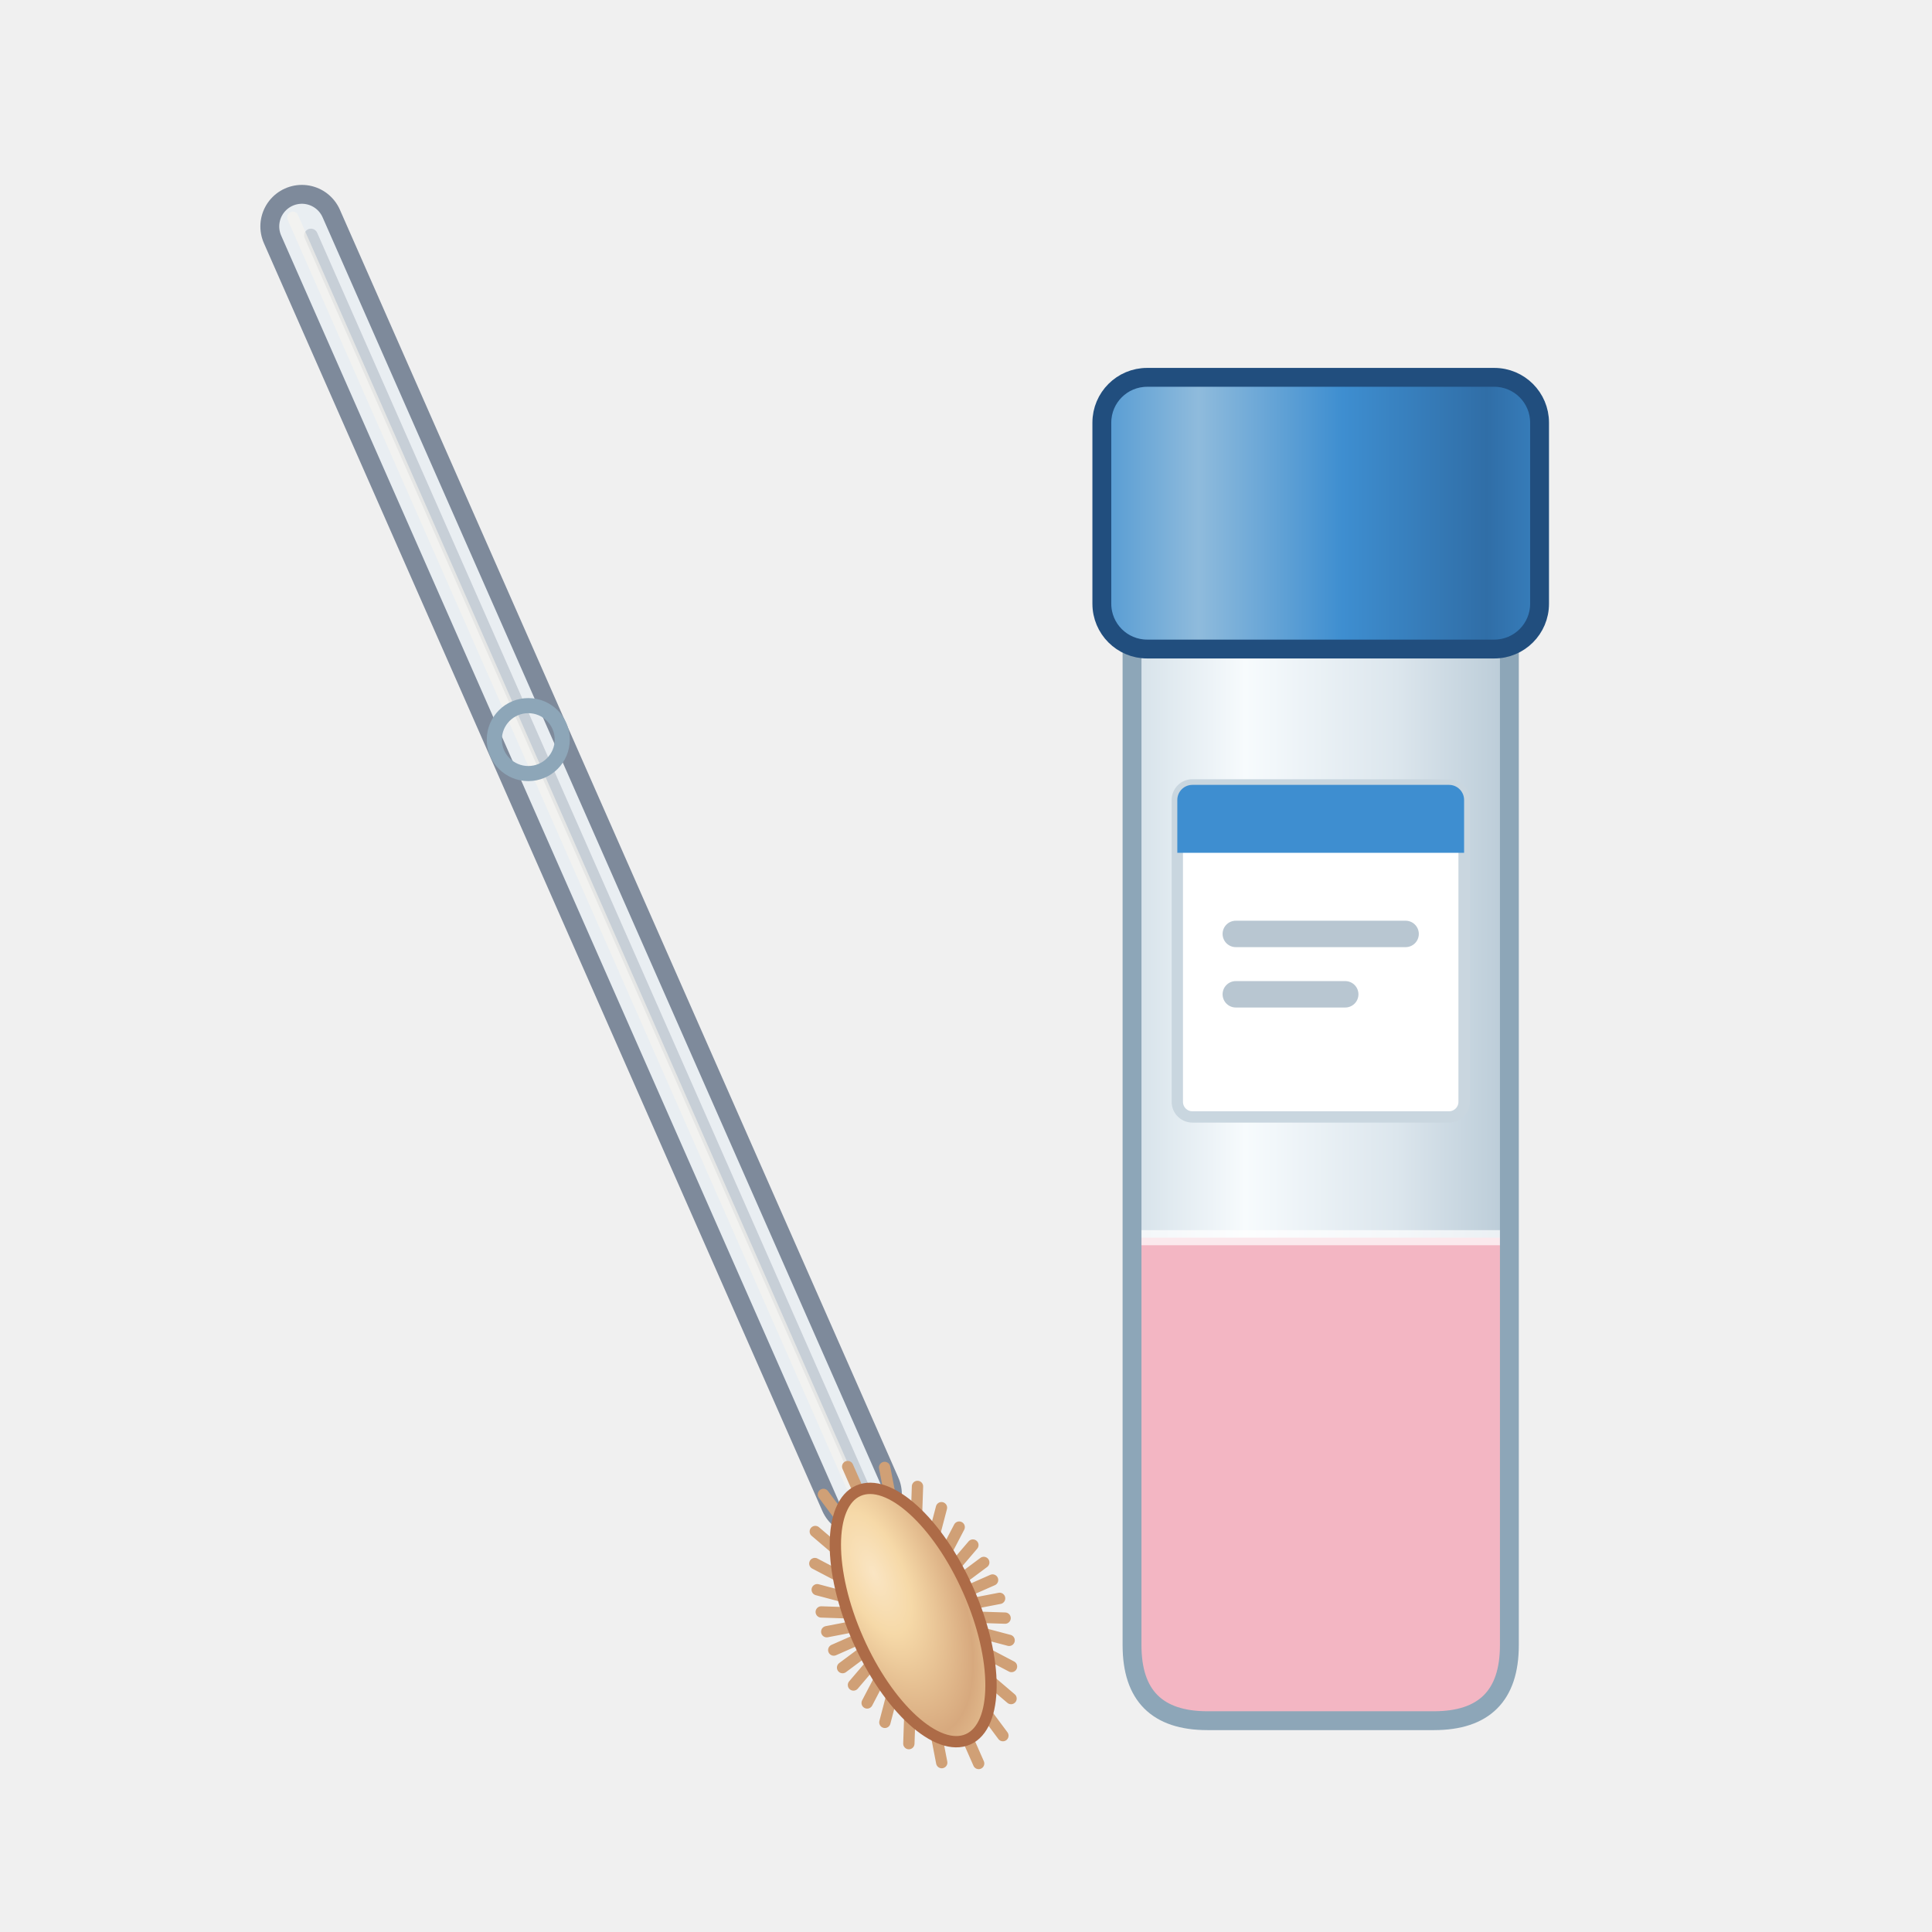
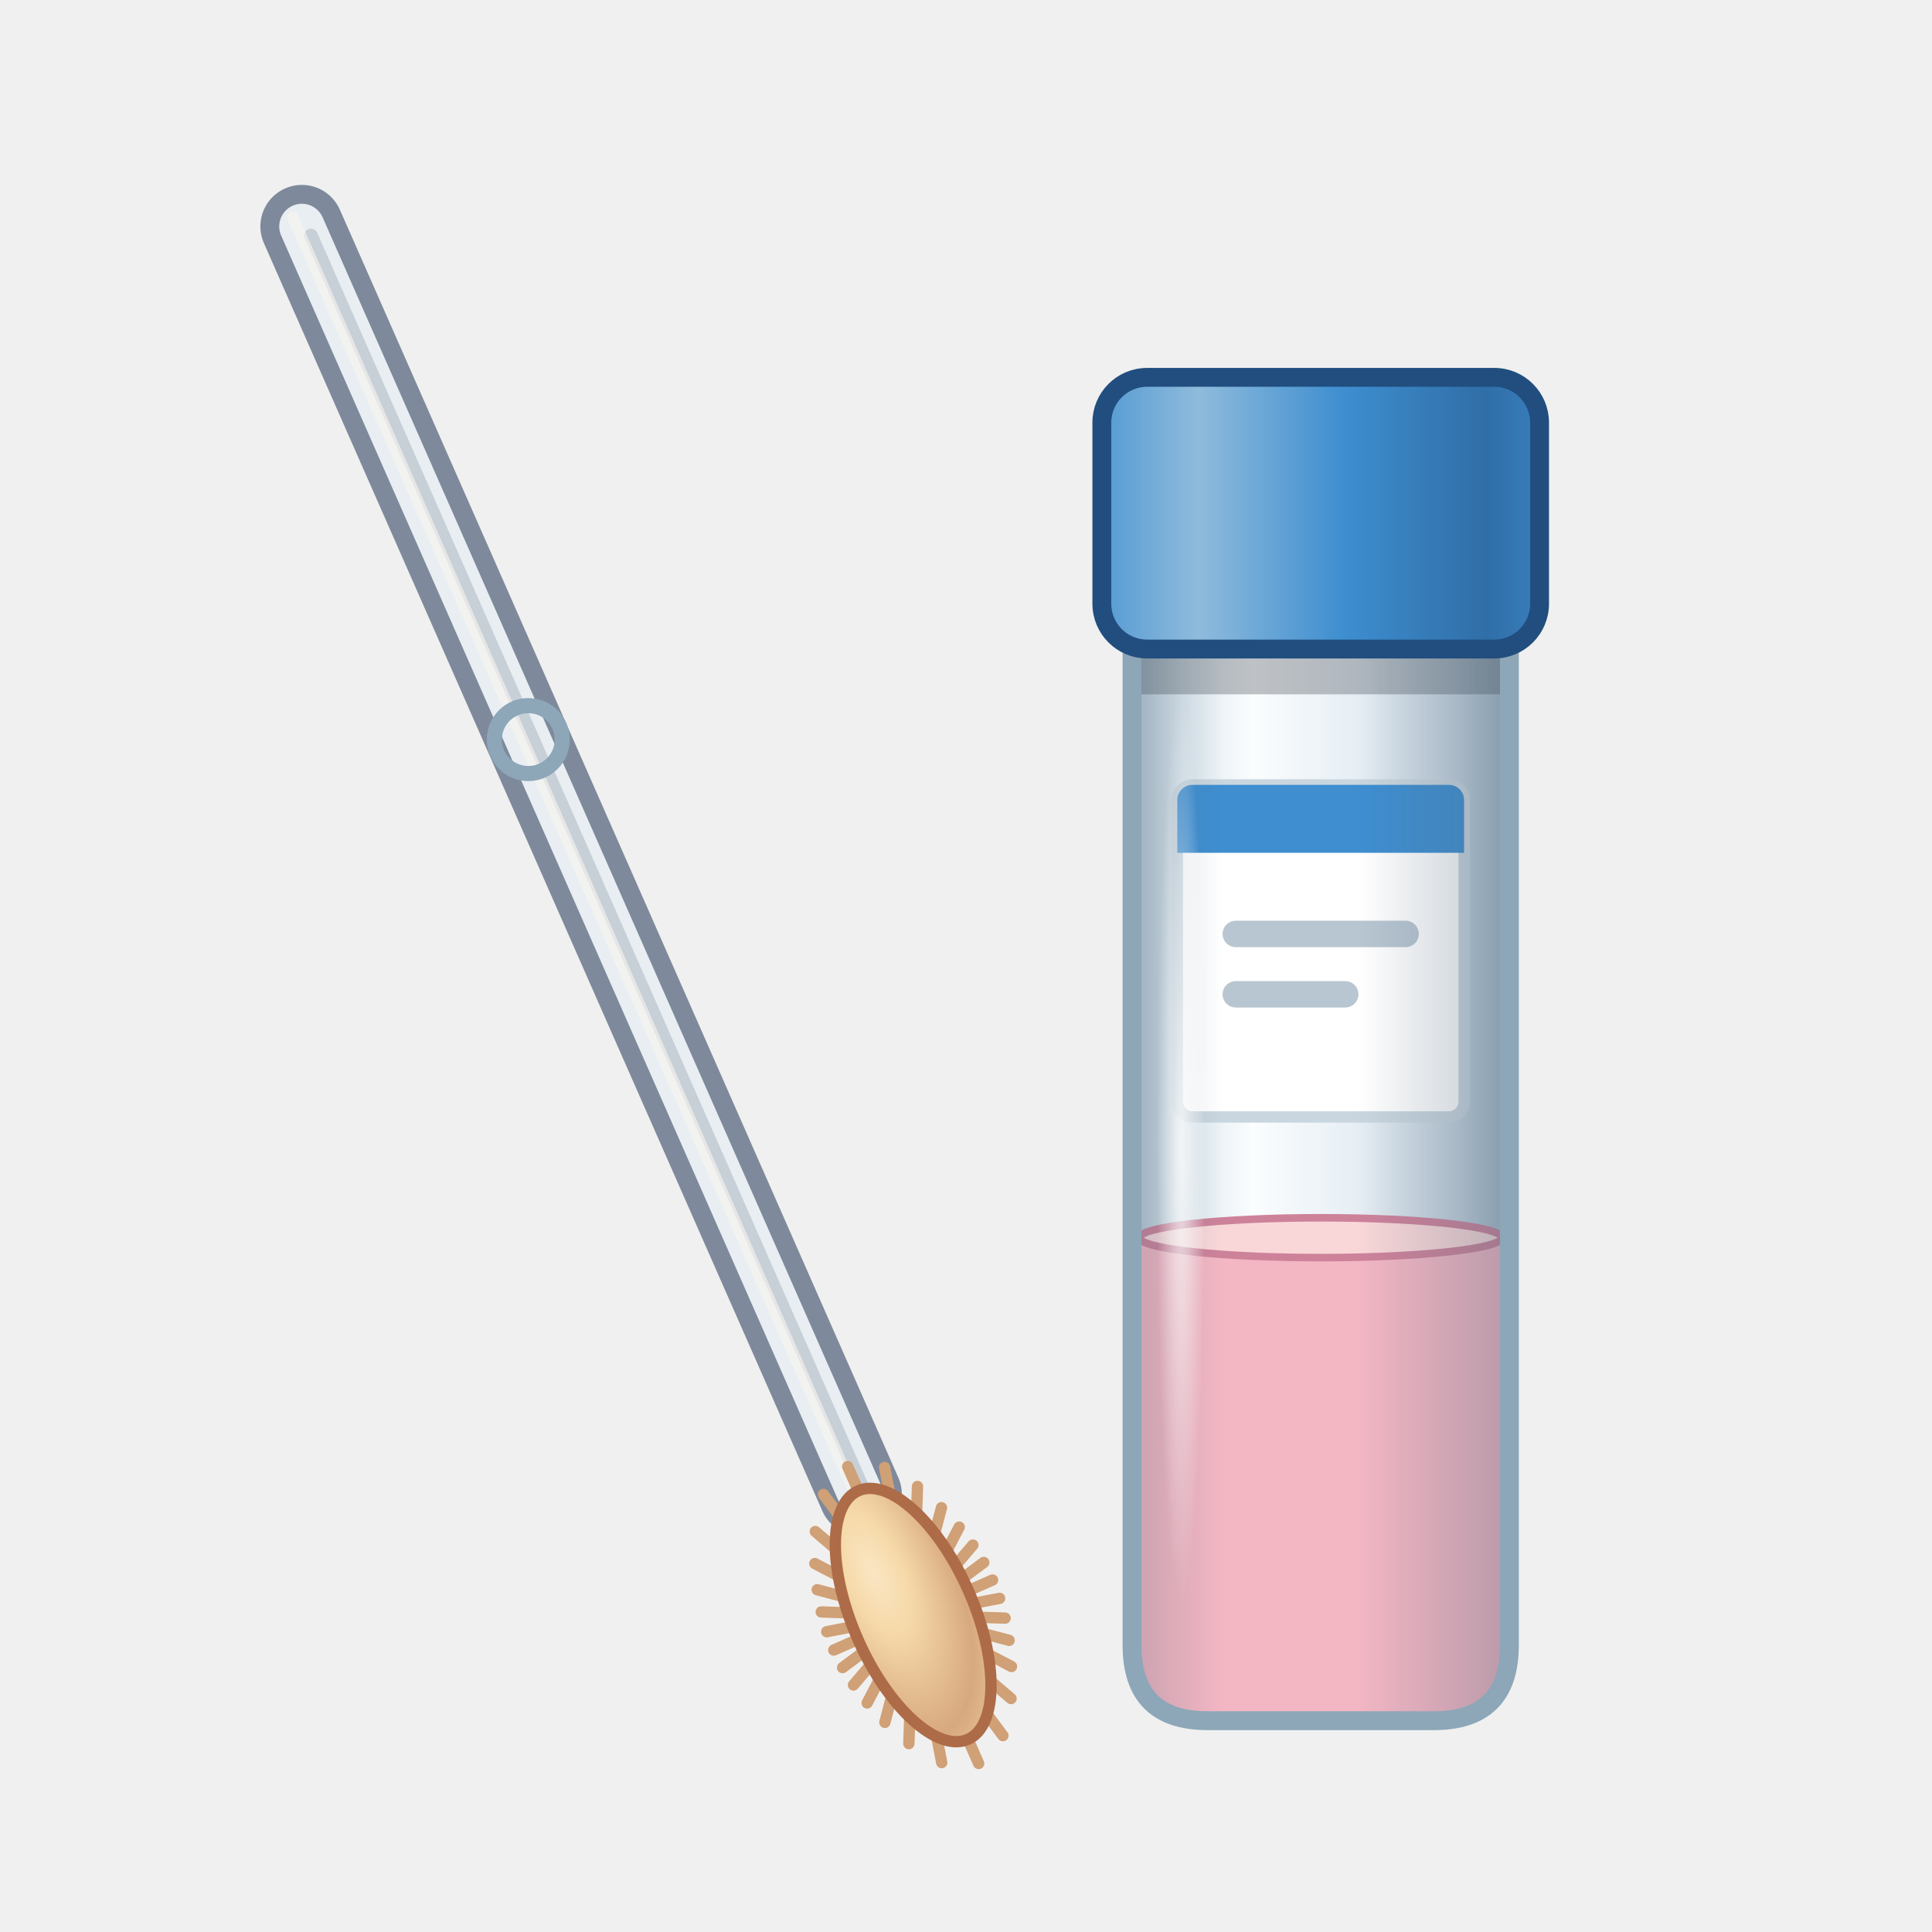
<svg xmlns="http://www.w3.org/2000/svg" viewBox="0 0 256 256" width="256" height="256" role="img" aria-labelledby="np-swab-title">
  <defs>
    <clipPath id="np-swab-clip">
      <path d="M150 84H200V218Q200 228 190 228H160Q150 228 150 218Z" />
    </clipPath>
    <linearGradient id="np-swab-glass" x1="0" y1="0" x2="1" y2="0">
-       <stop offset="0" stop-color="#D5E1E9" />
-       <stop offset="0.3" stop-color="#F7FBFD" />
-       <stop offset="0.7" stop-color="#DCE6ED" />
-       <stop offset="1" stop-color="#BACBD7" />
+       <stop offset="0" stop-color="#B4C6D3" />
+       <stop offset="0.14" stop-color="#DDE8EF" />
+       <stop offset="0.32" stop-color="#FBFDFE" />
+       <stop offset="0.6" stop-color="#E6EEF4" />
+       <stop offset="0.86" stop-color="#C3D2DD" />
+       <stop offset="1" stop-color="#A3B7C7" />
    </linearGradient>
+     <linearGradient id="np-swab-round" x1="0" y1="0" x2="1" y2="0">
+       <stop offset="0" stop-color="#52687C" stop-opacity="0.26" />
+       <stop offset="0.24" stop-color="#52687C" stop-opacity="0" />
+       <stop offset="0.6" stop-color="#52687C" stop-opacity="0" />
+       <stop offset="1" stop-color="#52687C" stop-opacity="0.36" />
+     </linearGradient>
+     <radialGradient id="np-swab-sheen">
+       <stop offset="0" stop-color="#fff" stop-opacity="0.75" />
+       <stop offset="1" stop-color="#fff" stop-opacity="0" />
+     </radialGradient>
    <linearGradient id="np-swab-cap" x1="0" y1="0" x2="1" y2="0">
      <stop offset="0" stop-color="#559bd3" />
      <stop offset="0.22" stop-color="#8fbbdc" />
      <stop offset="0.55" stop-color="#3E8ED0" />
      <stop offset="0.88" stop-color="#306ea7" />
      <stop offset="1" stop-color="#377ebc" />
    </linearGradient>
    <radialGradient id="np-swab-tip" cx="0.34" cy="0.3" r="0.8">
      <stop offset="0" stop-color="#fae5c3" />
      <stop offset="0.3" stop-color="#F6D9A8" />
      <stop offset="0.8" stop-color="#d7a97e" />
      <stop offset="1" stop-color="#e6c193" />
    </radialGradient>
  </defs>
  <path d="M150 84H200V218Q200 228 190 228H160Q150 228 150 218Z" fill="url(#np-swab-glass)" />
  <g clip-path="url(#np-swab-clip)">
    <rect x="146" y="164" width="60" height="70" fill="#F3B6C3" />
-     <line x1="146" y1="164" x2="204" y2="164" stroke="#fff" stroke-width="2" opacity="0.7" />
+     <ellipse cx="175" cy="164" rx="24" ry="2.64" fill="#f9d7d8" stroke="#cd829a" stroke-width="1" />
  </g>
  <rect x="156" y="104" width="38" height="44" rx="2" fill="#fff" stroke="#C9D6DF" stroke-width="1.5" />
  <path d="M156 113V106a2 2 0 0 1 2-2h34a2 2 0 0 1 2 2v7Z" fill="#3E8ED0" />
  <rect x="162" y="122" width="26" height="3.5" rx="1.75" fill="#B8C6D1" />
  <rect x="162" y="130" width="18" height="3.5" rx="1.75" fill="#B8C6D1" />
+   <rect x="150" y="86" width="50" height="6" fill="#212833" opacity="0.28" />
+   <path d="M150 84H200V218Q200 228 190 228H160Q150 228 150 218Z" fill="url(#np-swab-round)" />
+   <ellipse cx="156.5" cy="152" rx="3.2" ry="60" transform="rotate(0 156.5 152)" fill="url(#np-swab-sheen)" />
  <path d="M150 84H200V218Q200 228 190 228H160Q150 228 150 218Z" fill="none" stroke="#8DA6B8" stroke-width="2.5" stroke-linejoin="round" />
  <rect x="146" y="50" width="58" height="36" rx="6" fill="url(#np-swab-cap)" stroke="#214e7e" stroke-width="2.5" />
  <path d="M40 30L114 198" fill="none" stroke-linecap="round" stroke-linejoin="round" stroke="#7e8a9b" stroke-width="11" />
  <path d="M40 30L114 198" fill="none" stroke-linecap="round" stroke-linejoin="round" stroke="#E9EEF2" stroke-width="6" />
  <path d="M40 30L114 198" fill="none" stroke-linecap="round" stroke-linejoin="round" stroke="#a6afbc" stroke-width="1.8" opacity="0.5" transform="translate(1.2 1.2)" />
  <path d="M40 30L114 198" fill="none" stroke-linecap="round" stroke-linejoin="round" stroke="#f8f5ee" stroke-width="1.5" opacity="0.6" transform="translate(-1.2 -1.2)" />
  <circle cx="70" cy="98" r="4.5" fill="none" stroke="#8DA6B8" stroke-width="2" />
  <g transform="translate(121 214) rotate(-23.8)">
    <path d="M8 0L11.5 0M7.96 1.82L11.37 2.6M7.82 3.77L10.98 5.29M7.54 6.01L10.28 8.2M6.99 8.76L9.17 11.5M5.88 12.21L7.4 15.36M3.65 16.01L4.43 19.42M0 18L0 21.5M-3.65 16.01L-4.43 19.42M-5.88 12.21L-7.4 15.36M-6.99 8.76L-9.17 11.5M-7.54 6.01L-10.28 8.2M-7.82 3.77L-10.98 5.29M-7.96 1.82L-11.37 2.6M-8 0L-11.5 0M-7.96 -1.82L-11.37 -2.6M-7.82 -3.77L-10.98 -5.29M-7.54 -6.01L-10.28 -8.2M-6.99 -8.76L-9.17 -11.5M-5.88 -12.21L-7.4 -15.36M-3.65 -16.01L-4.43 -19.42M0 -18L0 -21.5M3.65 -16.01L4.43 -19.42M5.88 -12.21L7.4 -15.36M6.99 -8.76L9.17 -11.5M7.54 -6.01L10.28 -8.2M7.82 -3.77L10.98 -5.29M7.96 -1.82L11.37 -2.6" stroke="#d0a076" stroke-width="1.5" stroke-linecap="round" />
    <ellipse rx="8" ry="18" fill="url(#np-swab-tip)" stroke="#ad6b47" stroke-width="1.5" />
  </g>
</svg>
